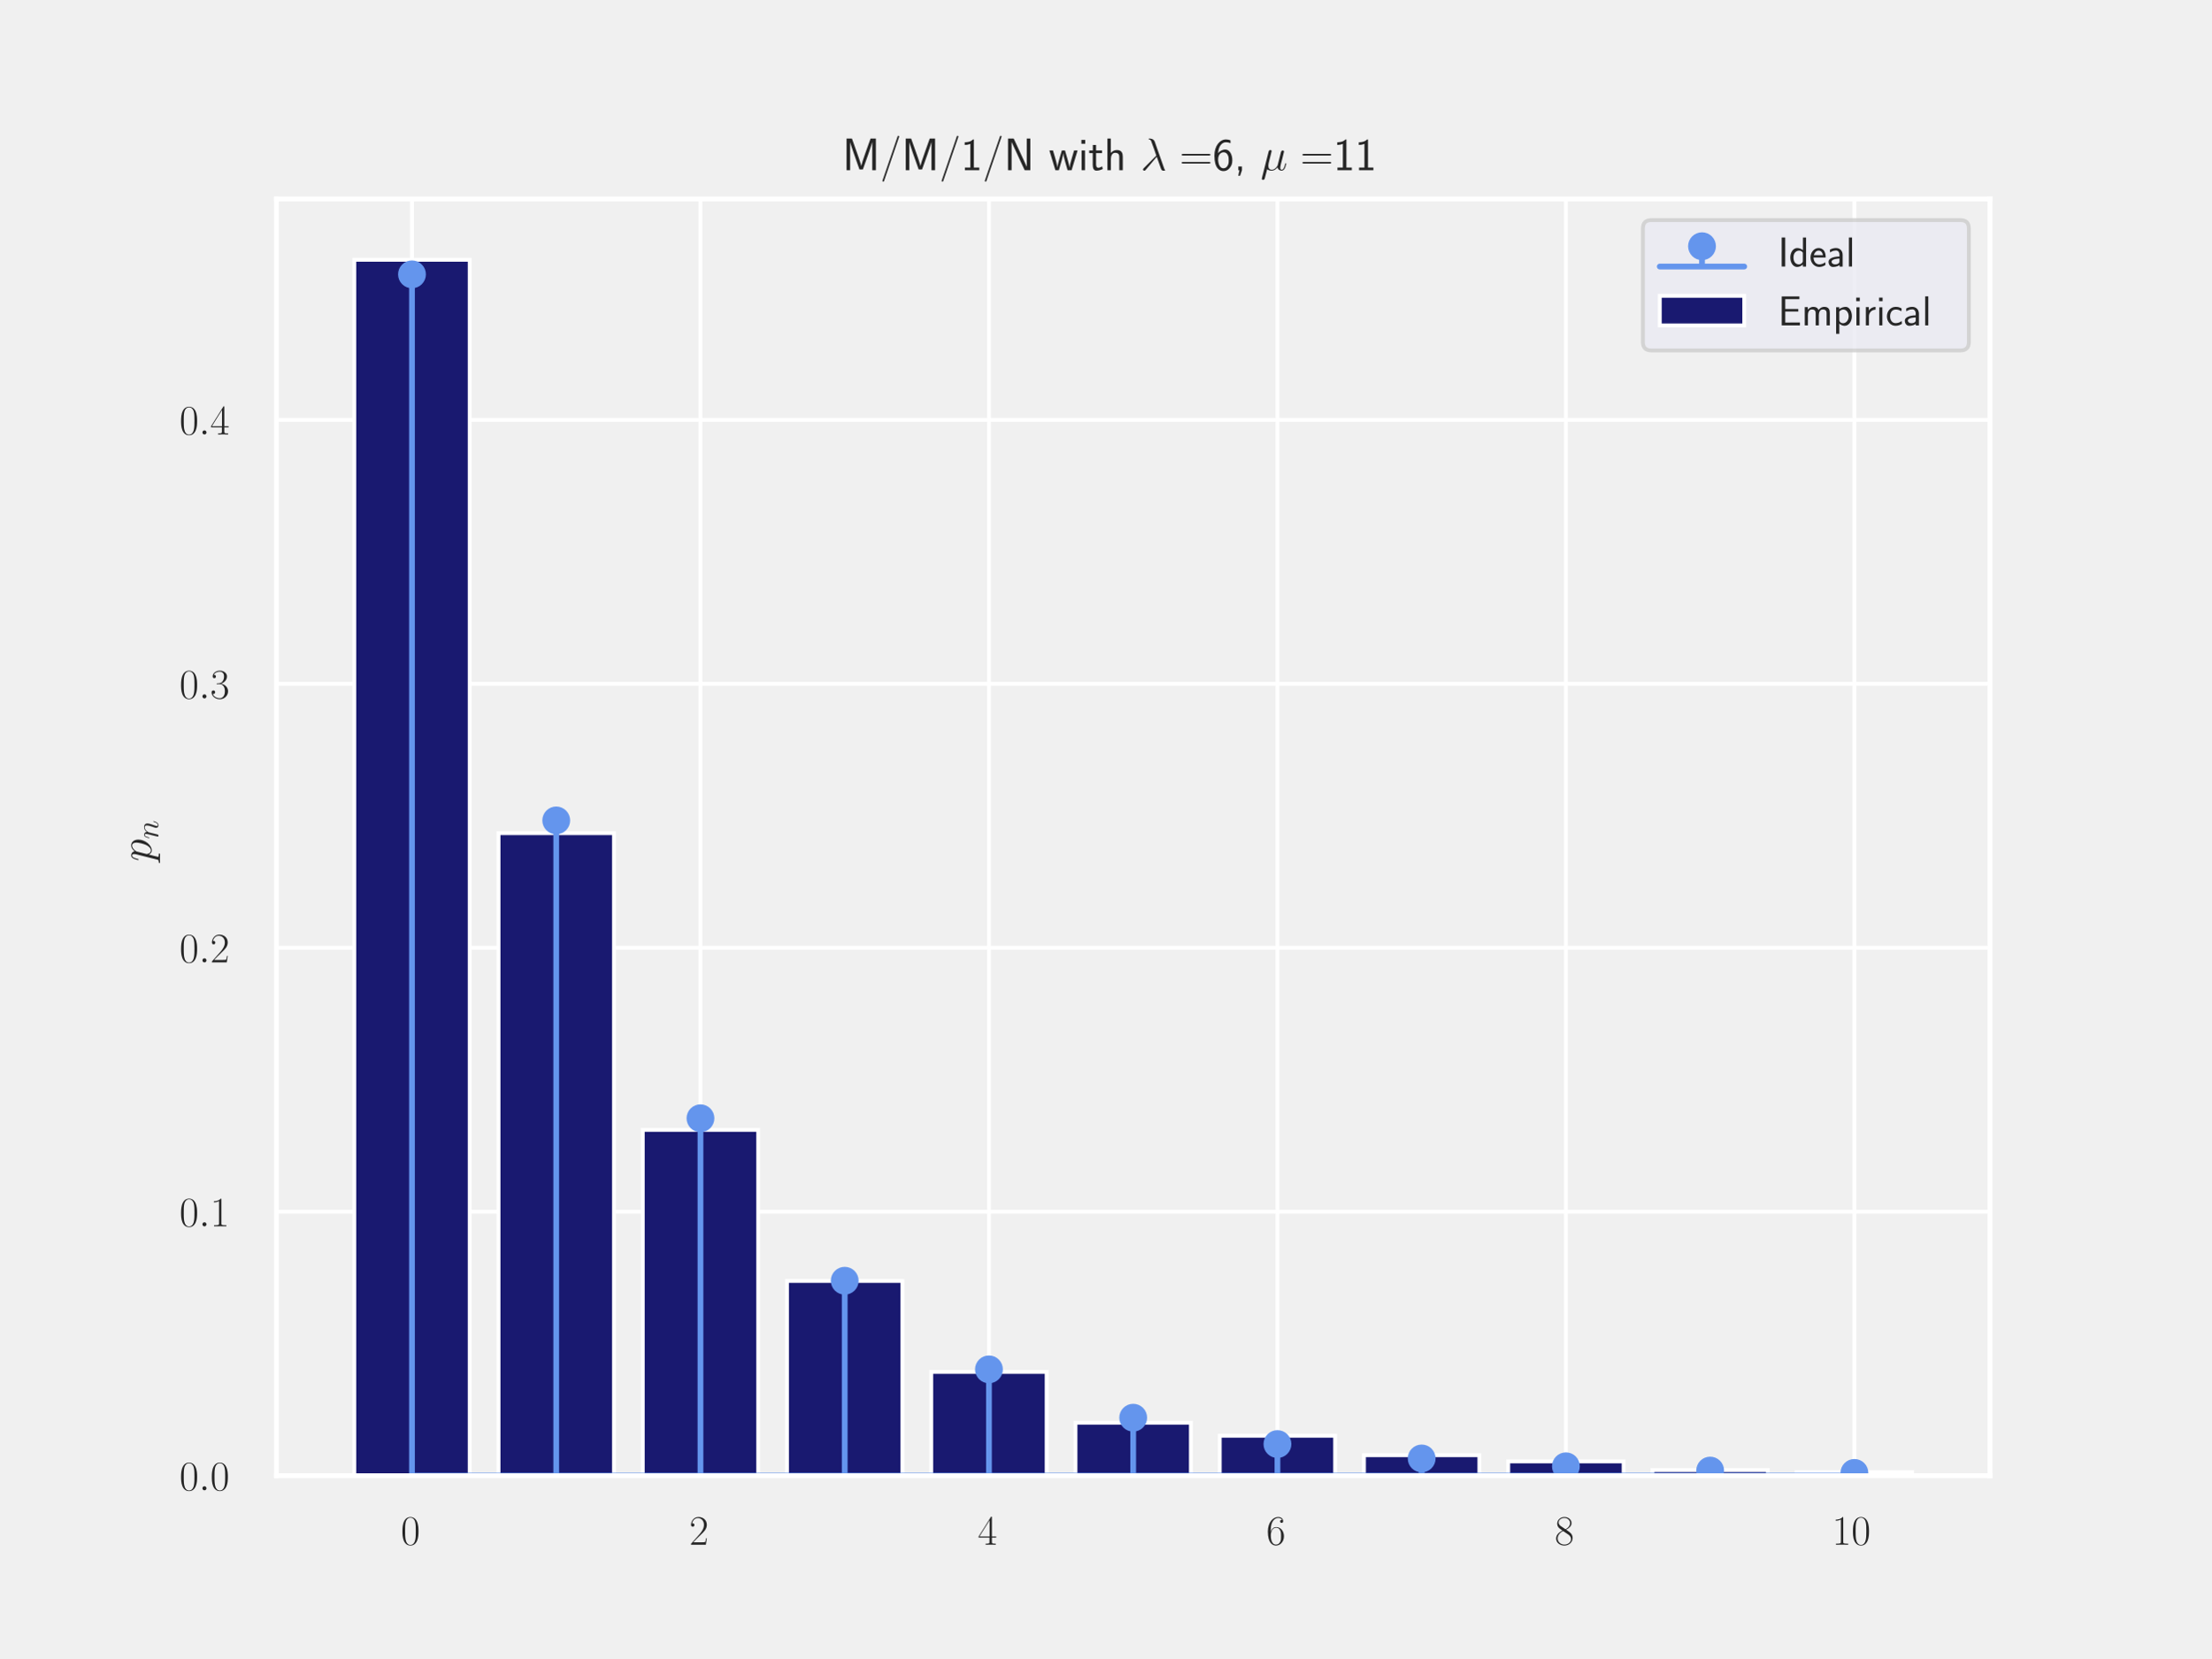
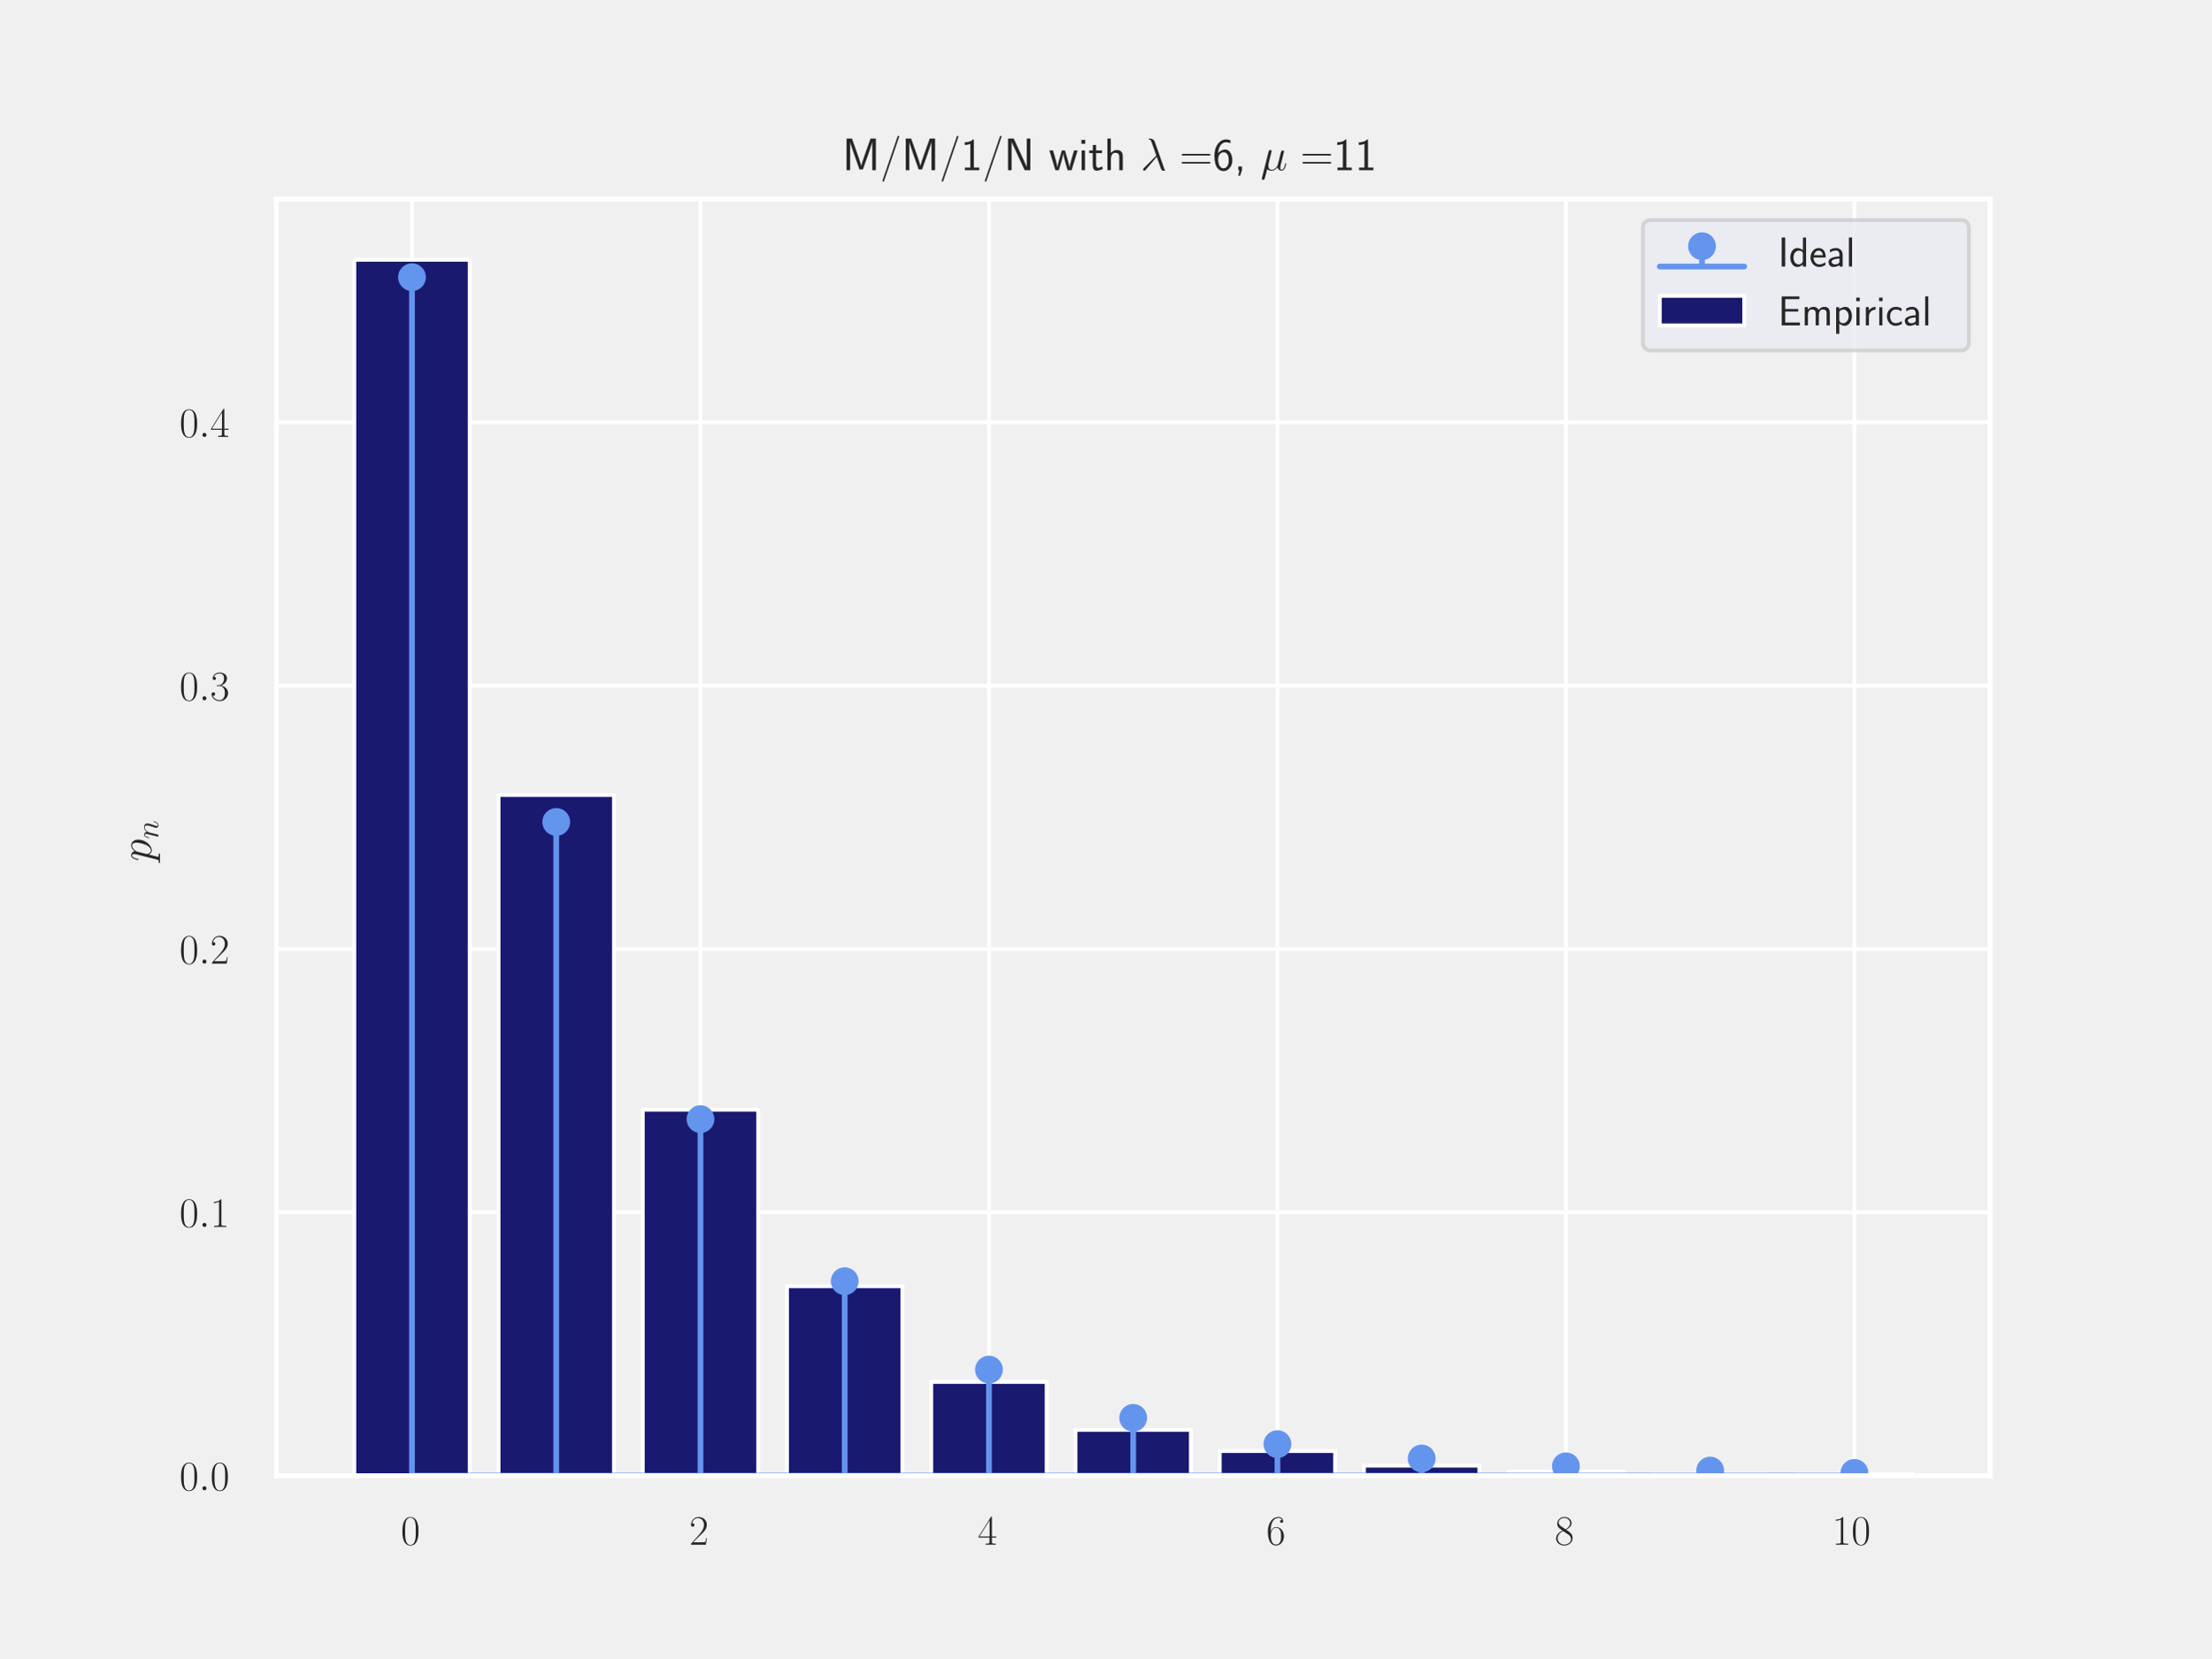
<svg xmlns="http://www.w3.org/2000/svg" xmlns:xlink="http://www.w3.org/1999/xlink" width="460.8pt" height="345.6pt" viewBox="0 0 460.8 345.6" version="1.1">
  <defs>
    <style type="text/css">*{stroke-linejoin: round; stroke-linecap: butt}</style>
  </defs>
  <g id="figure_1">
    <g id="patch_1">
      <path d="M 0 345.6  L 460.8 345.6  L 460.8 0  L 0 0  L 0 345.6  z " style="fill: none" />
    </g>
    <g id="axes_1">
      <g id="patch_2">
        <path d="M 57.6 307.584  L 414.72 307.584  L 414.72 41.472  L 57.6 41.472  L 57.6 307.584  z " style="fill: none" />
      </g>
      <g id="matplotlib.axis_1">
        <g id="xtick_1">
          <g id="line2d_1">
-             <path d="M 85.857 307.584  L 85.857 41.472  " clip-path="url(#p8dc1a38977)" style="fill: none; stroke: #ffffff; stroke-width: 0.8; stroke-linecap: round" />
+             <path d="M 85.857 307.584  L 85.857 41.472  " clip-path="url(#p098f3c1c4a)" style="fill: none; stroke: #ffffff; stroke-width: 0.8; stroke-linecap: round" />
          </g>
          <g id="text_1">
            <g style="fill: #262626" transform="translate(83.52817 321.9723) scale(0.088 -0.088)">
              <defs>
                <path id="CMR17-30" d="M 2688 2038  C 2688 2430 2682 3099 2413 3613  C 2176 4063 1798 4224 1466 4224  C 1158 4224 768 4082 525 3620  C 269 3137 243 2539 243 2038  C 243 1671 250 1112 448 623  C 723 -39 1216 -128 1466 -128  C 1760 -128 2208 -7 2470 604  C 2662 1048 2688 1568 2688 2038  z M 1466 -26  C 1056 -26 813 328 723 816  C 653 1196 653 1749 653 2109  C 653 2604 653 3015 736 3407  C 858 3954 1216 4121 1466 4121  C 1728 4121 2067 3947 2189 3420  C 2272 3054 2278 2623 2278 2109  C 2278 1691 2278 1176 2202 797  C 2067 96 1690 -26 1466 -26  z " transform="scale(0.015625)" />
              </defs>
              <use xlink:href="#CMR17-30" transform="scale(0.996264)" />
            </g>
          </g>
        </g>
        <g id="xtick_2">
          <g id="line2d_2">
-             <path d="M 145.978 307.584  L 145.978 41.472  " clip-path="url(#p8dc1a38977)" style="fill: none; stroke: #ffffff; stroke-width: 0.8; stroke-linecap: round" />
+             <path d="M 145.978 307.584  L 145.978 41.472  " clip-path="url(#p098f3c1c4a)" style="fill: none; stroke: #ffffff; stroke-width: 0.8; stroke-linecap: round" />
          </g>
          <g id="text_2">
            <g style="fill: #262626" transform="translate(143.6494 321.9723) scale(0.088 -0.088)">
              <defs>
                <path id="CMR17-32" d="M 2669 990  L 2554 990  C 2490 537 2438 460 2413 422  C 2381 371 1920 371 1830 371  L 602 371  C 832 620 1280 1073 1824 1596  C 2214 1966 2669 2400 2669 3033  C 2669 3788 2067 4224 1395 4224  C 691 4224 262 3603 262 3027  C 262 2777 448 2745 525 2745  C 589 2745 781 2783 781 3007  C 781 3206 614 3264 525 3264  C 486 3264 448 3257 422 3244  C 544 3788 915 4057 1306 4057  C 1862 4057 2227 3616 2227 3033  C 2227 2477 1901 1998 1536 1583  L 262 147  L 262 0  L 2515 0  L 2669 990  z " transform="scale(0.015625)" />
              </defs>
              <use xlink:href="#CMR17-32" transform="scale(0.996264)" />
            </g>
          </g>
        </g>
        <g id="xtick_3">
          <g id="line2d_3">
-             <path d="M 206.099 307.584  L 206.099 41.472  " clip-path="url(#p8dc1a38977)" style="fill: none; stroke: #ffffff; stroke-width: 0.8; stroke-linecap: round" />
+             <path d="M 206.099 307.584  L 206.099 41.472  " clip-path="url(#p098f3c1c4a)" style="fill: none; stroke: #ffffff; stroke-width: 0.8; stroke-linecap: round" />
          </g>
          <g id="text_3">
            <g style="fill: #262626" transform="translate(203.7706 321.9723) scale(0.088 -0.088)">
              <defs>
                <path id="CMR17-34" d="M 2150 4147  C 2150 4281 2144 4288 2029 4288  L 128 1254  L 128 1088  L 1779 1088  L 1779 460  C 1779 230 1766 166 1318 166  L 1197 166  L 1197 0  C 1402 12 1747 12 1965 12  C 2182 12 2528 12 2733 0  L 2733 166  L 2611 166  C 2163 166 2150 230 2150 460  L 2150 1088  L 2803 1088  L 2803 1254  L 2150 1254  L 2150 4147  z M 1798 3723  L 1798 1254  L 256 1254  L 1798 3723  z " transform="scale(0.015625)" />
              </defs>
              <use xlink:href="#CMR17-34" transform="scale(0.996264)" />
            </g>
          </g>
        </g>
        <g id="xtick_4">
          <g id="line2d_4">
-             <path d="M 266.221 307.584  L 266.221 41.472  " clip-path="url(#p8dc1a38977)" style="fill: none; stroke: #ffffff; stroke-width: 0.8; stroke-linecap: round" />
+             <path d="M 266.221 307.584  L 266.221 41.472  " clip-path="url(#p098f3c1c4a)" style="fill: none; stroke: #ffffff; stroke-width: 0.8; stroke-linecap: round" />
          </g>
          <g id="text_4">
            <g style="fill: #262626" transform="translate(263.8918 321.9723) scale(0.088 -0.088)">
              <defs>
                <path id="CMR17-36" d="M 678 2198  C 678 3712 1395 4076 1811 4076  C 1946 4076 2272 4049 2400 3782  C 2298 3782 2106 3782 2106 3558  C 2106 3385 2246 3328 2336 3328  C 2394 3328 2566 3353 2566 3571  C 2566 3987 2246 4224 1805 4224  C 1043 4224 243 3411 243 2011  C 243 257 966 -128 1478 -128  C 2099 -128 2688 431 2688 1295  C 2688 2101 2170 2688 1517 2688  C 1126 2688 838 2430 678 1979  L 678 2198  z M 1478 25  C 691 25 691 1212 691 1450  C 691 1914 909 2585 1504 2585  C 1613 2585 1926 2585 2138 2140  C 2253 1889 2253 1624 2253 1302  C 2253 954 2253 696 2118 438  C 1978 173 1773 25 1478 25  z " transform="scale(0.015625)" />
              </defs>
              <use xlink:href="#CMR17-36" transform="scale(0.996264)" />
            </g>
          </g>
        </g>
        <g id="xtick_5">
          <g id="line2d_5">
-             <path d="M 326.342 307.584  L 326.342 41.472  " clip-path="url(#p8dc1a38977)" style="fill: none; stroke: #ffffff; stroke-width: 0.8; stroke-linecap: round" />
+             <path d="M 326.342 307.584  L 326.342 41.472  " clip-path="url(#p098f3c1c4a)" style="fill: none; stroke: #ffffff; stroke-width: 0.8; stroke-linecap: round" />
          </g>
          <g id="text_5">
            <g style="fill: #262626" transform="translate(324.013 321.9723) scale(0.088 -0.088)">
              <defs>
                <path id="CMR17-38" d="M 1741 2289  C 2144 2494 2554 2803 2554 3298  C 2554 3884 1990 4224 1472 4224  C 890 4224 378 3800 378 3215  C 378 3054 416 2777 666 2533  C 730 2469 998 2276 1171 2154  C 883 2006 211 1652 211 945  C 211 282 838 -128 1459 -128  C 2144 -128 2720 366 2720 1022  C 2720 1607 2330 1877 2074 2051  L 1741 2289  z M 902 2855  C 851 2887 595 3086 595 3388  C 595 3781 998 4076 1459 4076  C 1965 4076 2336 3716 2336 3298  C 2336 2700 1670 2359 1638 2359  C 1632 2359 1626 2359 1574 2398  L 902 2855  z M 2080 1536  C 2176 1466 2483 1253 2483 861  C 2483 385 2010 25 1472 25  C 890 25 448 443 448 951  C 448 1459 838 1884 1280 2083  L 2080 1536  z " transform="scale(0.015625)" />
              </defs>
              <use xlink:href="#CMR17-38" transform="scale(0.996264)" />
            </g>
          </g>
        </g>
        <g id="xtick_6">
          <g id="line2d_6">
-             <path d="M 386.463 307.584  L 386.463 41.472  " clip-path="url(#p8dc1a38977)" style="fill: none; stroke: #ffffff; stroke-width: 0.8; stroke-linecap: round" />
+             <path d="M 386.463 307.584  L 386.463 41.472  " clip-path="url(#p098f3c1c4a)" style="fill: none; stroke: #ffffff; stroke-width: 0.8; stroke-linecap: round" />
          </g>
          <g id="text_6">
            <g style="fill: #262626" transform="translate(381.8054 321.9723) scale(0.088 -0.088)">
              <defs>
                <path id="CMR17-31" d="M 1702 4083  C 1702 4217 1696 4224 1606 4224  C 1357 3927 979 3833 621 3820  C 602 3820 570 3820 563 3808  C 557 3795 557 3782 557 3648  C 755 3648 1088 3686 1344 3839  L 1344 467  C 1344 243 1331 166 781 166  L 589 166  L 589 0  C 896 6 1216 12 1523 12  C 1830 12 2150 6 2458 0  L 2458 166  L 2266 166  C 1715 166 1702 236 1702 467  L 1702 4083  z " transform="scale(0.015625)" />
              </defs>
              <use xlink:href="#CMR17-31" transform="scale(0.996264)" />
              <use xlink:href="#CMR17-30" transform="translate(45.69048 0) scale(0.996264)" />
            </g>
          </g>
        </g>
      </g>
      <g id="matplotlib.axis_2">
        <g id="ytick_1">
          <g id="line2d_7">
-             <path d="M 57.6 307.584  L 414.72 307.584  " clip-path="url(#p8dc1a38977)" style="fill: none; stroke: #ffffff; stroke-width: 0.8; stroke-linecap: round" />
+             <path d="M 57.6 307.584  L 414.72 307.584  " clip-path="url(#p098f3c1c4a)" style="fill: none; stroke: #ffffff; stroke-width: 0.8; stroke-linecap: round" />
          </g>
          <g id="text_7">
            <g style="fill: #262626" transform="translate(37.39725 310.6281) scale(0.088 -0.088)">
              <defs>
                <path id="CMMI12-3a" d="M 1178 307  C 1178 492 1024 620 870 620  C 685 620 557 467 557 313  C 557 128 710 0 864 0  C 1050 0 1178 153 1178 307  z " transform="scale(0.015625)" />
              </defs>
              <use xlink:href="#CMR17-30" transform="scale(0.996264)" />
              <use xlink:href="#CMMI12-3a" transform="translate(45.69048 0) scale(0.996264)" />
              <use xlink:href="#CMR17-30" transform="translate(72.78765 0) scale(0.996264)" />
            </g>
          </g>
        </g>
        <g id="ytick_2">
          <g id="line2d_8">
-             <path d="M 57.6 252.565  L 414.72 252.565  " clip-path="url(#p8dc1a38977)" style="fill: none; stroke: #ffffff; stroke-width: 0.8; stroke-linecap: round" />
+             <path d="M 57.6 252.695  L 414.72 252.695  " clip-path="url(#p098f3c1c4a)" style="fill: none; stroke: #ffffff; stroke-width: 0.8; stroke-linecap: round" />
          </g>
          <g id="text_8">
-             <g style="fill: #262626" transform="translate(37.39725 255.6093) scale(0.088 -0.088)">
+             <g style="fill: #262626" transform="translate(37.39725 255.7389) scale(0.088 -0.088)">
              <use xlink:href="#CMR17-30" transform="scale(0.996264)" />
              <use xlink:href="#CMMI12-3a" transform="translate(45.69048 0) scale(0.996264)" />
              <use xlink:href="#CMR17-31" transform="translate(72.78765 0) scale(0.996264)" />
            </g>
          </g>
        </g>
        <g id="ytick_3">
          <g id="line2d_9">
-             <path d="M 57.6 197.546  L 414.72 197.546  " clip-path="url(#p8dc1a38977)" style="fill: none; stroke: #ffffff; stroke-width: 0.8; stroke-linecap: round" />
+             <path d="M 57.6 197.806  L 414.72 197.806  " clip-path="url(#p098f3c1c4a)" style="fill: none; stroke: #ffffff; stroke-width: 0.8; stroke-linecap: round" />
          </g>
          <g id="text_9">
-             <g style="fill: #262626" transform="translate(37.39725 200.5904) scale(0.088 -0.088)">
+             <g style="fill: #262626" transform="translate(37.39725 200.8497) scale(0.088 -0.088)">
              <use xlink:href="#CMR17-30" transform="scale(0.996264)" />
              <use xlink:href="#CMMI12-3a" transform="translate(45.69048 0) scale(0.996264)" />
              <use xlink:href="#CMR17-32" transform="translate(72.78765 0) scale(0.996264)" />
            </g>
          </g>
        </g>
        <g id="ytick_4">
          <g id="line2d_10">
-             <path d="M 57.6 142.527  L 414.72 142.527  " clip-path="url(#p8dc1a38977)" style="fill: none; stroke: #ffffff; stroke-width: 0.8; stroke-linecap: round" />
+             <path d="M 57.6 142.916  L 414.72 142.916  " clip-path="url(#p098f3c1c4a)" style="fill: none; stroke: #ffffff; stroke-width: 0.8; stroke-linecap: round" />
          </g>
          <g id="text_10">
-             <g style="fill: #262626" transform="translate(37.39725 145.5715) scale(0.088 -0.088)">
+             <g style="fill: #262626" transform="translate(37.39725 145.9605) scale(0.088 -0.088)">
              <defs>
                <path id="CMR17-33" d="M 1414 2176  C 1984 2176 2234 1673 2234 1094  C 2234 322 1824 25 1453 25  C 1114 25 563 193 390 691  C 422 678 454 678 486 678  C 640 678 755 780 755 947  C 755 1132 614 1216 486 1216  C 378 1216 211 1164 211 927  C 211 335 787 -128 1466 -128  C 2176 -128 2720 432 2720 1087  C 2720 1718 2208 2176 1600 2246  C 2086 2347 2554 2776 2554 3353  C 2554 3856 2048 4224 1472 4224  C 890 4224 378 3862 378 3347  C 378 3123 544 3084 627 3084  C 762 3084 877 3167 877 3334  C 877 3500 762 3584 627 3584  C 602 3584 570 3584 544 3571  C 730 3999 1235 4076 1459 4076  C 1683 4076 2106 3966 2106 3347  C 2106 3167 2080 2851 1862 2574  C 1670 2329 1453 2316 1242 2297  C 1210 2297 1062 2284 1037 2284  C 992 2278 966 2272 966 2227  C 966 2182 973 2176 1101 2176  L 1414 2176  z " transform="scale(0.015625)" />
              </defs>
              <use xlink:href="#CMR17-30" transform="scale(0.996264)" />
              <use xlink:href="#CMMI12-3a" transform="translate(45.69048 0) scale(0.996264)" />
              <use xlink:href="#CMR17-33" transform="translate(72.78765 0) scale(0.996264)" />
            </g>
          </g>
        </g>
        <g id="ytick_5">
          <g id="line2d_11">
-             <path d="M 57.6 87.509  L 414.72 87.509  " clip-path="url(#p8dc1a38977)" style="fill: none; stroke: #ffffff; stroke-width: 0.8; stroke-linecap: round" />
+             <path d="M 57.6 88.027  L 414.72 88.027  " clip-path="url(#p098f3c1c4a)" style="fill: none; stroke: #ffffff; stroke-width: 0.8; stroke-linecap: round" />
          </g>
          <g id="text_11">
-             <g style="fill: #262626" transform="translate(37.39725 90.55268) scale(0.088 -0.088)">
+             <g style="fill: #262626" transform="translate(37.39725 91.07126) scale(0.088 -0.088)">
              <use xlink:href="#CMR17-30" transform="scale(0.996264)" />
              <use xlink:href="#CMMI12-3a" transform="translate(45.69048 0) scale(0.996264)" />
              <use xlink:href="#CMR17-34" transform="translate(72.78765 0) scale(0.996264)" />
            </g>
          </g>
        </g>
        <g id="text_12">
          <g style="fill: #262626" transform="translate(31.53755 179.5716) rotate(-90) scale(0.096 -0.096)">
            <defs>
              <path id="CMMI12-70" d="M 275 -794  C 230 -981 205 -1031 -58 -1031  C -135 -1031 -199 -1031 -199 -1152  C -199 -1165 -192 -1216 -122 -1216  C -39 -1216 51 -1204 134 -1204  L 410 -1204  C 544 -1204 870 -1216 1005 -1216  C 1043 -1216 1120 -1216 1120 -1101  C 1120 -1031 1075 -1031 966 -1031  C 672 -1031 653 -987 653 -937  C 653 -863 941 217 979 364  C 1050 185 1222 -64 1555 -64  C 2278 -64 3059 874 3059 1813  C 3059 2400 2726 2816 2246 2816  C 1837 2816 1491 2419 1421 2330  C 1370 2649 1120 2816 864 2816  C 678 2816 531 2726 410 2483  C 294 2253 205 1864 205 1838  C 205 1813 230 1781 275 1781  C 326 1781 333 1787 371 1934  C 467 2311 589 2687 845 2687  C 992 2687 1043 2585 1043 2394  C 1043 2241 1024 2177 998 2062  L 275 -794  z M 1382 1992  C 1427 2170 1606 2356 1709 2445  C 1779 2509 1990 2687 2234 2687  C 2515 2687 2643 2407 2643 2075  C 2643 1768 2464 1047 2304 715  C 2144 370 1850 64 1555 64  C 1120 64 1050 613 1050 638  C 1050 657 1062 708 1069 740  L 1382 1992  z " transform="scale(0.015625)" />
              <path id="CMMI12-6e" d="M 1318 1870  C 1331 1909 1491 2228 1728 2432  C 1894 2585 2112 2687 2362 2687  C 2618 2687 2707 2496 2707 2241  C 2707 1877 2445 1149 2317 804  C 2259 651 2227 568 2227 453  C 2227 166 2426 -64 2733 -64  C 3328 -64 3552 874 3552 913  C 3552 945 3526 970 3488 970  C 3430 970 3424 951 3392 842  C 3245 319 3002 64 2752 64  C 2688 64 2586 70 2586 274  C 2586 434 2656 625 2694 715  C 2822 1066 3091 1781 3091 2145  C 3091 2528 2867 2816 2381 2816  C 1811 2816 1510 2413 1395 2253  C 1376 2617 1114 2816 832 2816  C 627 2816 486 2694 378 2477  C 262 2247 173 1864 173 1838  C 173 1813 198 1781 243 1781  C 294 1781 301 1787 339 1934  C 442 2324 557 2687 813 2687  C 960 2687 1011 2585 1011 2394  C 1011 2253 947 2004 902 1807  L 723 1117  C 698 996 627 708 595 593  C 550 427 480 127 480 95  C 480 6 550 -64 646 -64  C 723 -64 813 -26 864 70  C 877 102 934 325 966 453  L 1107 1028  L 1318 1870  z " transform="scale(0.015625)" />
            </defs>
            <use xlink:href="#CMMI12-70" transform="scale(0.996264)" />
            <use xlink:href="#CMMI12-6e" transform="translate(48.95951 -14.94392) scale(0.697382)" />
          </g>
        </g>
      </g>
      <g id="patch_3">
-         <path d="M 73.833 307.584  L 97.881 307.584  L 97.881 54.144  L 73.833 54.144  z " clip-path="url(#p8dc1a38977)" style="fill: #191970; stroke: #ffffff; stroke-width: 0.8; stroke-linejoin: miter" />
+         <path d="M 73.833 307.584  L 97.881 307.584  L 97.881 54.144  L 73.833 54.144  z " clip-path="url(#p098f3c1c4a)" style="fill: #191970; stroke: #ffffff; stroke-width: 0.8; stroke-linejoin: miter" />
      </g>
      <g id="patch_4">
-         <path d="M 103.893 307.584  L 127.942 307.584  L 127.942 173.657  L 103.893 173.657  z " clip-path="url(#p8dc1a38977)" style="fill: #191970; stroke: #ffffff; stroke-width: 0.8; stroke-linejoin: miter" />
+         <path d="M 103.893 307.584  L 127.942 307.584  L 127.942 165.71  L 103.893 165.71  z " clip-path="url(#p098f3c1c4a)" style="fill: #191970; stroke: #ffffff; stroke-width: 0.8; stroke-linejoin: miter" />
      </g>
      <g id="patch_5">
-         <path d="M 133.954 307.584  L 158.002 307.584  L 158.002 235.51  L 133.954 235.51  z " clip-path="url(#p8dc1a38977)" style="fill: #191970; stroke: #ffffff; stroke-width: 0.8; stroke-linejoin: miter" />
+         <path d="M 133.954 307.584  L 158.002 307.584  L 158.002 231.32  L 133.954 231.32  z " clip-path="url(#p098f3c1c4a)" style="fill: #191970; stroke: #ffffff; stroke-width: 0.8; stroke-linejoin: miter" />
      </g>
      <g id="patch_6">
-         <path d="M 164.015 307.584  L 188.063 307.584  L 188.063 266.985  L 164.015 266.985  z " clip-path="url(#p8dc1a38977)" style="fill: #191970; stroke: #ffffff; stroke-width: 0.8; stroke-linejoin: miter" />
+         <path d="M 164.015 307.584  L 188.063 307.584  L 188.063 268.093  L 164.015 268.093  z " clip-path="url(#p098f3c1c4a)" style="fill: #191970; stroke: #ffffff; stroke-width: 0.8; stroke-linejoin: miter" />
      </g>
      <g id="patch_7">
-         <path d="M 194.075 307.584  L 218.124 307.584  L 218.124 285.952  L 194.075 285.952  z " clip-path="url(#p8dc1a38977)" style="fill: #191970; stroke: #ffffff; stroke-width: 0.8; stroke-linejoin: miter" />
+         <path d="M 194.075 307.584  L 218.124 307.584  L 218.124 288.031  L 194.075 288.031  z " clip-path="url(#p098f3c1c4a)" style="fill: #191970; stroke: #ffffff; stroke-width: 0.8; stroke-linejoin: miter" />
      </g>
      <g id="patch_8">
-         <path d="M 224.136 307.584  L 248.184 307.584  L 248.184 296.554  L 224.136 296.554  z " clip-path="url(#p8dc1a38977)" style="fill: #191970; stroke: #ffffff; stroke-width: 0.8; stroke-linejoin: miter" />
+         <path d="M 224.136 307.584  L 248.184 307.584  L 248.184 298.033  L 224.136 298.033  z " clip-path="url(#p098f3c1c4a)" style="fill: #191970; stroke: #ffffff; stroke-width: 0.8; stroke-linejoin: miter" />
      </g>
      <g id="patch_9">
-         <path d="M 254.196 307.584  L 278.245 307.584  L 278.245 299.26  L 254.196 299.26  z " clip-path="url(#p8dc1a38977)" style="fill: #191970; stroke: #ffffff; stroke-width: 0.8; stroke-linejoin: miter" />
+         <path d="M 254.196 307.584  L 278.245 307.584  L 278.245 302.454  L 254.196 302.454  z " clip-path="url(#p098f3c1c4a)" style="fill: #191970; stroke: #ffffff; stroke-width: 0.8; stroke-linejoin: miter" />
      </g>
      <g id="patch_10">
-         <path d="M 284.257 307.584  L 308.305 307.584  L 308.305 303.313  L 284.257 303.313  z " clip-path="url(#p8dc1a38977)" style="fill: #191970; stroke: #ffffff; stroke-width: 0.8; stroke-linejoin: miter" />
+         <path d="M 284.257 307.584  L 308.305 307.584  L 308.305 305.489  L 284.257 305.489  z " clip-path="url(#p098f3c1c4a)" style="fill: #191970; stroke: #ffffff; stroke-width: 0.8; stroke-linejoin: miter" />
      </g>
      <g id="patch_11">
-         <path d="M 314.318 307.584  L 338.366 307.584  L 338.366 304.601  L 314.318 304.601  z " clip-path="url(#p8dc1a38977)" style="fill: #191970; stroke: #ffffff; stroke-width: 0.8; stroke-linejoin: miter" />
+         <path d="M 314.318 307.584  L 338.366 307.584  L 338.366 306.74  L 314.318 306.74  z " clip-path="url(#p098f3c1c4a)" style="fill: #191970; stroke: #ffffff; stroke-width: 0.8; stroke-linejoin: miter" />
      </g>
      <g id="patch_12">
-         <path d="M 344.378 307.584  L 368.427 307.584  L 368.427 306.424  L 344.378 306.424  z " clip-path="url(#p8dc1a38977)" style="fill: #191970; stroke: #ffffff; stroke-width: 0.8; stroke-linejoin: miter" />
+         <path d="M 344.378 307.584  L 368.427 307.584  L 368.427 307.262  L 344.378 307.262  z " clip-path="url(#p098f3c1c4a)" style="fill: #191970; stroke: #ffffff; stroke-width: 0.8; stroke-linejoin: miter" />
      </g>
      <g id="patch_13">
-         <path d="M 374.439 307.584  L 398.487 307.584  L 398.487 306.835  L 374.439 306.835  z " clip-path="url(#p8dc1a38977)" style="fill: #191970; stroke: #ffffff; stroke-width: 0.8; stroke-linejoin: miter" />
+         <path d="M 374.439 307.584  L 398.487 307.584  L 398.487 307.255  L 374.439 307.255  z " clip-path="url(#p098f3c1c4a)" style="fill: #191970; stroke: #ffffff; stroke-width: 0.8; stroke-linejoin: miter" />
      </g>
      <g id="LineCollection_1">
-         <path d="M 85.857 307.584  L 85.857 57.18  " clip-path="url(#p8dc1a38977)" style="fill: none; stroke: #6495ed; stroke-width: 1.2" />
-         <path d="M 115.918 307.584  L 115.918 171  " clip-path="url(#p8dc1a38977)" style="fill: none; stroke: #6495ed; stroke-width: 1.2" />
-         <path d="M 145.978 307.584  L 145.978 233.084  " clip-path="url(#p8dc1a38977)" style="fill: none; stroke: #6495ed; stroke-width: 1.2" />
-         <path d="M 176.039 307.584  L 176.039 266.947  " clip-path="url(#p8dc1a38977)" style="fill: none; stroke: #6495ed; stroke-width: 1.2" />
-         <path d="M 206.099 307.584  L 206.099 285.419  " clip-path="url(#p8dc1a38977)" style="fill: none; stroke: #6495ed; stroke-width: 1.2" />
-         <path d="M 236.16 307.584  L 236.16 295.494  " clip-path="url(#p8dc1a38977)" style="fill: none; stroke: #6495ed; stroke-width: 1.2" />
-         <path d="M 266.221 307.584  L 266.221 300.989  " clip-path="url(#p8dc1a38977)" style="fill: none; stroke: #6495ed; stroke-width: 1.2" />
-         <path d="M 296.281 307.584  L 296.281 303.987  " clip-path="url(#p8dc1a38977)" style="fill: none; stroke: #6495ed; stroke-width: 1.2" />
-         <path d="M 326.342 307.584  L 326.342 305.622  " clip-path="url(#p8dc1a38977)" style="fill: none; stroke: #6495ed; stroke-width: 1.2" />
-         <path d="M 356.402 307.584  L 356.402 306.514  " clip-path="url(#p8dc1a38977)" style="fill: none; stroke: #6495ed; stroke-width: 1.2" />
-         <path d="M 386.463 307.584  L 386.463 307  " clip-path="url(#p8dc1a38977)" style="fill: none; stroke: #6495ed; stroke-width: 1.2" />
+         <path d="M 85.857 307.584  L 85.857 57.77  " clip-path="url(#p098f3c1c4a)" style="fill: none; stroke: #6495ed; stroke-width: 1.2" />
+         <path d="M 115.918 307.584  L 115.918 171.322  " clip-path="url(#p098f3c1c4a)" style="fill: none; stroke: #6495ed; stroke-width: 1.2" />
+         <path d="M 145.978 307.584  L 145.978 233.259  " clip-path="url(#p098f3c1c4a)" style="fill: none; stroke: #6495ed; stroke-width: 1.2" />
+         <path d="M 176.039 307.584  L 176.039 267.043  " clip-path="url(#p098f3c1c4a)" style="fill: none; stroke: #6495ed; stroke-width: 1.2" />
+         <path d="M 206.099 307.584  L 206.099 285.471  " clip-path="url(#p098f3c1c4a)" style="fill: none; stroke: #6495ed; stroke-width: 1.2" />
+         <path d="M 236.16 307.584  L 236.16 295.522  " clip-path="url(#p098f3c1c4a)" style="fill: none; stroke: #6495ed; stroke-width: 1.2" />
+         <path d="M 266.221 307.584  L 266.221 301.005  " clip-path="url(#p098f3c1c4a)" style="fill: none; stroke: #6495ed; stroke-width: 1.2" />
+         <path d="M 296.281 307.584  L 296.281 303.995  " clip-path="url(#p098f3c1c4a)" style="fill: none; stroke: #6495ed; stroke-width: 1.2" />
+         <path d="M 326.342 307.584  L 326.342 305.627  " clip-path="url(#p098f3c1c4a)" style="fill: none; stroke: #6495ed; stroke-width: 1.2" />
+         <path d="M 356.402 307.584  L 356.402 306.516  " clip-path="url(#p098f3c1c4a)" style="fill: none; stroke: #6495ed; stroke-width: 1.2" />
+         <path d="M 386.463 307.584  L 386.463 307.002  " clip-path="url(#p098f3c1c4a)" style="fill: none; stroke: #6495ed; stroke-width: 1.2" />
      </g>
      <g id="line2d_12">
        <defs>
-           <path id="m2372fa82b0" d="M 0 2.4  C 0.636 2.4 1.247 2.147 1.697 1.697  C 2.147 1.247 2.4 0.636 2.4 0  C 2.4 -0.636 2.147 -1.247 1.697 -1.697  C 1.247 -2.147 0.636 -2.4 0 -2.4  C -0.636 -2.4 -1.247 -2.147 -1.697 -1.697  C -2.147 -1.247 -2.4 -0.636 -2.4 0  C -2.4 0.636 -2.147 1.247 -1.697 1.697  C -1.247 2.147 -0.636 2.4 0 2.4  z " style="stroke: #6495ed" />
+           <path id="mbdf267fb66" d="M 0 2.4  C 0.636 2.4 1.247 2.147 1.697 1.697  C 2.147 1.247 2.4 0.636 2.4 0  C 2.4 -0.636 2.147 -1.247 1.697 -1.697  C 1.247 -2.147 0.636 -2.4 0 -2.4  C -0.636 -2.4 -1.247 -2.147 -1.697 -1.697  C -2.147 -1.247 -2.4 -0.636 -2.4 0  C -2.4 0.636 -2.147 1.247 -1.697 1.697  C -1.247 2.147 -0.636 2.4 0 2.4  z " style="stroke: #6495ed" />
        </defs>
-         <g clip-path="url(#p8dc1a38977)">
-           <use xlink:href="#m2372fa82b0" x="85.857" y="57.18" style="fill: #6495ed; stroke: #6495ed" />
-           <use xlink:href="#m2372fa82b0" x="115.918" y="171" style="fill: #6495ed; stroke: #6495ed" />
-           <use xlink:href="#m2372fa82b0" x="145.978" y="233.084" style="fill: #6495ed; stroke: #6495ed" />
-           <use xlink:href="#m2372fa82b0" x="176.039" y="266.947" style="fill: #6495ed; stroke: #6495ed" />
-           <use xlink:href="#m2372fa82b0" x="206.099" y="285.419" style="fill: #6495ed; stroke: #6495ed" />
-           <use xlink:href="#m2372fa82b0" x="236.16" y="295.494" style="fill: #6495ed; stroke: #6495ed" />
-           <use xlink:href="#m2372fa82b0" x="266.221" y="300.989" style="fill: #6495ed; stroke: #6495ed" />
-           <use xlink:href="#m2372fa82b0" x="296.281" y="303.987" style="fill: #6495ed; stroke: #6495ed" />
-           <use xlink:href="#m2372fa82b0" x="326.342" y="305.622" style="fill: #6495ed; stroke: #6495ed" />
-           <use xlink:href="#m2372fa82b0" x="356.402" y="306.514" style="fill: #6495ed; stroke: #6495ed" />
-           <use xlink:href="#m2372fa82b0" x="386.463" y="307" style="fill: #6495ed; stroke: #6495ed" />
+         <g clip-path="url(#p098f3c1c4a)">
+           <use xlink:href="#mbdf267fb66" x="85.857" y="57.77" style="fill: #6495ed; stroke: #6495ed" />
+           <use xlink:href="#mbdf267fb66" x="115.918" y="171.322" style="fill: #6495ed; stroke: #6495ed" />
+           <use xlink:href="#mbdf267fb66" x="145.978" y="233.259" style="fill: #6495ed; stroke: #6495ed" />
+           <use xlink:href="#mbdf267fb66" x="176.039" y="267.043" style="fill: #6495ed; stroke: #6495ed" />
+           <use xlink:href="#mbdf267fb66" x="206.099" y="285.471" style="fill: #6495ed; stroke: #6495ed" />
+           <use xlink:href="#mbdf267fb66" x="236.16" y="295.522" style="fill: #6495ed; stroke: #6495ed" />
+           <use xlink:href="#mbdf267fb66" x="266.221" y="301.005" style="fill: #6495ed; stroke: #6495ed" />
+           <use xlink:href="#mbdf267fb66" x="296.281" y="303.995" style="fill: #6495ed; stroke: #6495ed" />
+           <use xlink:href="#mbdf267fb66" x="326.342" y="305.627" style="fill: #6495ed; stroke: #6495ed" />
+           <use xlink:href="#mbdf267fb66" x="356.402" y="306.516" style="fill: #6495ed; stroke: #6495ed" />
+           <use xlink:href="#mbdf267fb66" x="386.463" y="307.002" style="fill: #6495ed; stroke: #6495ed" />
        </g>
      </g>
      <g id="line2d_13">
-         <path d="M 85.857 307.584  L 386.463 307.584  " clip-path="url(#p8dc1a38977)" style="fill: none; stroke: #6495ed; stroke-width: 1.2; stroke-linecap: round" />
+         <path d="M 85.857 307.584  L 386.463 307.584  " clip-path="url(#p098f3c1c4a)" style="fill: none; stroke: #6495ed; stroke-width: 1.2; stroke-linecap: round" />
      </g>
      <g id="patch_14">
        <path d="M 57.6 307.584  L 57.6 41.472  " style="fill: none; stroke: #ffffff; stroke-linejoin: miter; stroke-linecap: square" />
      </g>
      <g id="patch_15">
        <path d="M 414.72 307.584  L 414.72 41.472  " style="fill: none; stroke: #ffffff; stroke-linejoin: miter; stroke-linecap: square" />
      </g>
      <g id="patch_16">
        <path d="M 57.6 307.584  L 414.72 307.584  " style="fill: none; stroke: #ffffff; stroke-linejoin: miter; stroke-linecap: square" />
      </g>
      <g id="patch_17">
        <path d="M 57.6 41.472  L 414.72 41.472  " style="fill: none; stroke: #ffffff; stroke-linejoin: miter; stroke-linecap: square" />
      </g>
      <g id="text_13">
        <g style="fill: #262626" transform="translate(175.5636 35.472) scale(0.096 -0.096)">
          <defs>
            <path id="CMSS17-4d" d="M 3194 2373  L 2886 1476  C 2835 1311 2662 795 2624 592  L 2618 592  C 2598 719 2560 853 2458 1177  C 2400 1368 2336 1565 2272 1743  L 1325 4416  L 576 4416  L 576 0  L 1075 0  L 1075 3899  L 1082 3899  C 1082 3893 1139 3613 1530 2500  L 2374 102  L 2848 102  L 3610 2233  C 3661 2379 3821 2843 3891 3066  C 3955 3257 4115 3728 4154 3912  L 4160 3912  L 4160 0  L 4666 0  L 4666 4416  L 3923 4416  L 3194 2373  z " transform="scale(0.015625)" />
            <path id="CMSS17-2f" d="M 2637 4575  C 2669 4658 2669 4671 2669 4684  C 2669 4761 2611 4800 2560 4800  C 2483 4800 2458 4748 2432 4671  L 365 -1376  C 333 -1460 333 -1472 333 -1485  C 333 -1562 390 -1600 442 -1600  C 518 -1600 544 -1549 570 -1472  L 2637 4575  z " transform="scale(0.015625)" />
            <path id="CMSS17-31" d="M 1818 4288  L 1696 4288  C 1350 3949 947 3902 538 3891  L 538 3520  C 723 3526 1024 3539 1325 3673  L 1325 371  L 570 371  L 570 0  L 2573 0  L 2573 371  L 1818 371  L 1818 4288  z " transform="scale(0.015625)" />
            <path id="CMSS17-4e" d="M 1466 4179  L 1350 4416  L 563 4416  L 563 0  L 1062 0  L 1062 3925  L 1069 3931  C 1114 3817 1139 3759 1402 3193  L 2771 236  L 2886 0  L 3674 0  L 3674 4416  L 3174 4416  L 3174 490  L 3168 484  C 3123 598 3098 655 2835 1222  L 1466 4179  z " transform="scale(0.015625)" />
            <path id="CMSS17-77" d="M 4013 2752  L 3526 2752  L 3187 1600  C 3117 1356 2918 684 2893 371  L 2886 371  C 2874 563 2765 1024 2586 1632  L 2259 2752  L 1818 2752  L 1498 1657  C 1338 1100 1216 627 1203 371  L 1197 371  C 1171 748 909 1632 870 1772  L 582 2752  L 83 2752  L 915 0  L 1402 0  C 1734 1100 1990 1952 2010 2380  C 2022 2169 2131 1715 2195 1491  L 2618 0  L 3181 0  L 4013 2752  z " transform="scale(0.015625)" />
            <path id="CMSS17-69" d="M 979 4224  L 442 4224  L 442 3686  L 979 3686  L 979 4224  z M 947 2752  L 474 2752  L 474 0  L 947 0  L 947 2752  z " transform="scale(0.015625)" />
            <path id="CMSS17-74" d="M 1069 2380  L 1901 2380  L 1901 2752  L 1069 2752  L 1069 3520  L 614 3520  L 614 2752  L 109 2752  L 109 2380  L 602 2380  L 602 751  C 602 384 685 -64 1107 -64  C 1427 -64 1722 25 2003 172  L 1901 551  C 1747 416 1562 339 1363 339  C 1082 339 1069 699 1069 860  L 1069 2380  z " transform="scale(0.015625)" />
            <path id="CMSS17-68" d="M 2618 1878  C 2618 2283 2522 2816 1798 2816  C 1395 2816 1133 2617 947 2399  L 947 4416  L 474 4416  L 474 0  L 960 0  L 960 1556  C 960 1962 1114 2425 1549 2425  C 2112 2425 2131 2045 2131 1826  L 2131 0  L 2618 0  L 2618 1878  z " transform="scale(0.015625)" />
            <path id="CMMI12-15" d="M 1978 3963  C 1818 4416 1312 4416 1229 4416  C 1190 4416 1120 4416 1120 4351  C 1120 4300 1158 4294 1190 4287  C 1286 4275 1363 4262 1466 4078  C 1530 3957 2189 2055 2189 2042  C 2189 2036 2182 2029 2131 1978  L 467 305  C 390 229 339 178 339 95  C 339 6 416 -71 518 -71  C 544 -71 614 -58 653 -20  C 755 76 1670 1190 2253 1877  C 2419 1380 2624 795 2822 261  C 2854 165 2886 76 2976 -7  C 3040 -64 3053 -64 3232 -64  L 3354 -64  C 3379 -64 3424 -64 3424 -13  C 3424 12 3418 19 3392 44  C 3334 114 3290 229 3264 305  L 1978 3963  z " transform="scale(0.015625)" />
            <path id="CMR17-3d" d="M 4115 2048  C 4211 2048 4307 2048 4307 2156  C 4307 2272 4198 2272 4090 2272  L 512 2272  C 403 2272 294 2272 294 2156  C 294 2048 390 2048 486 2048  L 4115 2048  z M 4090 927  C 4198 927 4307 927 4307 1043  C 4307 1152 4211 1152 4115 1152  L 486 1152  C 390 1152 294 1152 294 1043  C 294 927 403 927 512 927  L 4090 927  z " transform="scale(0.015625)" />
            <path id="CMSS17-36" d="M 2496 4159  C 2227 4268 2035 4288 1856 4288  C 1024 4288 250 3408 250 2023  C 250 268 986 -128 1510 -128  C 1798 -128 2086 -39 2362 281  C 2643 619 2752 900 2752 1392  C 2752 2183 2362 2886 1779 2886  C 1357 2886 992 2662 768 2381  C 832 3290 1254 3897 1862 3897  C 2029 3897 2246 3871 2496 3760  L 2496 4159  z M 774 1372  C 774 1423 774 1455 781 1551  C 781 2049 1069 2496 1536 2496  C 1837 2496 1990 2336 2106 2138  C 2240 1889 2246 1653 2246 1392  C 2246 1143 2246 894 2099 638  C 1978 441 1818 268 1510 268  C 902 268 800 1117 774 1372  z " transform="scale(0.015625)" />
            <path id="CMSS17-2c" d="M 1088 6  L 1088 512  L 576 512  L 576 0  L 736 0  L 570 -775  L 826 -775  L 1088 6  z " transform="scale(0.015625)" />
            <path id="CMMI12-16" d="M 922 140  C 1082 -7 1318 -64 1536 -64  C 1946 -64 2227 210 2374 408  C 2438 70 2707 -64 2931 -64  C 3123 -64 3277 51 3392 281  C 3494 498 3584 887 3584 913  C 3584 944 3558 970 3520 970  C 3462 970 3456 938 3430 842  C 3334 466 3213 64 2950 64  C 2765 64 2752 229 2752 357  C 2752 504 2810 734 2854 925  L 3034 1615  C 3059 1736 3130 2023 3162 2138  C 3200 2291 3270 2566 3270 2591  C 3270 2687 3194 2752 3098 2752  C 3040 2752 2906 2726 2854 2534  L 2406 759  C 2374 632 2374 619 2291 517  C 2214 408 1965 64 1562 64  C 1203 64 1088 325 1088 625  C 1088 811 1146 1034 1171 1143  L 1459 2292  C 1491 2413 1542 2617 1542 2656  C 1542 2758 1459 2816 1376 2816  C 1318 2816 1178 2796 1126 2592  L 198 -1085  C 192 -1116 179 -1154 179 -1191  C 179 -1287 256 -1351 352 -1351  C 538 -1351 576 -1204 621 -1029  L 922 140  z " transform="scale(0.015625)" />
          </defs>
          <use xlink:href="#CMSS17-4d" transform="scale(0.996264)" />
          <use xlink:href="#CMSS17-2f" transform="translate(81.67603 0) scale(0.996264)" />
          <use xlink:href="#CMSS17-4d" transform="translate(128.5197 0) scale(0.996264)" />
          <use xlink:href="#CMSS17-2f" transform="translate(210.1957 0) scale(0.996264)" />
          <use xlink:href="#CMSS17-31" transform="translate(257.0393 0) scale(0.996264)" />
          <use xlink:href="#CMSS17-2f" transform="translate(303.8829 0) scale(0.996264)" />
          <use xlink:href="#CMSS17-4e" transform="translate(350.7266 0) scale(0.996264)" />
          <use xlink:href="#CMSS17-77" transform="translate(448.0172 0) scale(0.996264)" />
          <use xlink:href="#CMSS17-69" transform="translate(511.8367 0) scale(0.996264)" />
          <use xlink:href="#CMSS17-74" transform="translate(534.0175 0) scale(0.996264)" />
          <use xlink:href="#CMSS17-68" transform="translate(567.849 0) scale(0.996264)" />
          <use xlink:href="#CMMI12-15" transform="translate(647.2831 0) scale(0.996264)" />
          <use xlink:href="#CMR17-3d" transform="translate(731.8612 0) scale(0.996264)" />
          <use xlink:href="#CMSS17-36" transform="translate(803.5759 0) scale(0.996264)" />
          <use xlink:href="#CMSS17-2c" transform="translate(850.4196 0) scale(0.996264)" />
          <use xlink:href="#CMMI12-16" transform="translate(907.6729 0) scale(0.996264)" />
          <use xlink:href="#CMR17-3d" transform="translate(994.0383 0) scale(0.996264)" />
          <use xlink:href="#CMSS17-31" transform="translate(1065.753 0) scale(0.996264)" />
          <use xlink:href="#CMSS17-31" transform="translate(1112.597 0) scale(0.996264)" />
        </g>
      </g>
      <g id="legend_1">
        <g id="patch_18">
          <path d="M 344.144 73.041  L 408.56 73.041  Q 410.32 73.041 410.32 71.281  L 410.32 47.632  Q 410.32 45.872 408.56 45.872  L 344.144 45.872  Q 342.384 45.872 342.384 47.632  L 342.384 71.281  Q 342.384 73.041 344.144 73.041  z " style="fill: #eaeaf2; opacity: 0.8; stroke: #cccccc; stroke-width: 0.8; stroke-linejoin: miter" />
        </g>
        <g id="line2d_14">
          <path d="M 354.704 55.552  L 354.704 51.317  " style="fill: none; stroke: #6495ed; stroke-width: 1.2" />
        </g>
        <g id="line2d_15">
          <path d="M 345.904 55.552  L 363.504 55.552  " style="fill: none; stroke: #6495ed; stroke-width: 1.2; stroke-linecap: round" />
        </g>
        <g id="line2d_16">
          <g>
-             <use xlink:href="#m2372fa82b0" x="354.704" y="51.317" style="fill: #6495ed; stroke: #6495ed" />
+             <use xlink:href="#mbdf267fb66" x="354.704" y="51.317" style="fill: #6495ed; stroke: #6495ed" />
          </g>
        </g>
        <g id="text_14">
          <g style="fill: #262626" transform="translate(370.5439 55.552) scale(0.088 -0.088)">
            <defs>
              <path id="CMSS17-49" d="M 1094 4416  L 557 4416  L 557 0  L 1094 0  L 1094 4416  z " transform="scale(0.015625)" />
              <path id="CMSS17-64" d="M 2611 4416  L 2138 4416  L 2138 2495  C 1939 2662 1613 2816 1254 2816  C 672 2816 211 2179 211 1375  C 211 572 666 -64 1235 -64  C 1677 -64 1971 172 2125 307  L 2125 -13  L 2611 -13  L 2611 4416  z M 2125 851  C 2125 760 2125 663 1926 488  C 1798 378 1645 326 1498 326  C 1152 326 698 585 698 1369  C 698 2185 1210 2425 1562 2425  C 1798 2425 1990 2308 2125 2114  L 2125 851  z " transform="scale(0.015625)" />
              <path id="CMSS17-65" d="M 2502 1375  C 2502 1587 2490 2001 2285 2347  C 2061 2713 1696 2816 1421 2816  C 755 2816 192 2184 192 1363  C 192 579 774 -64 1510 -64  C 1798 -64 2150 19 2470 249  C 2470 275 2458 414 2451 421  C 2451 433 2432 629 2432 655  C 2125 408 1773 326 1517 326  C 1107 326 666 667 646 1375  L 2502 1375  z M 698 1728  C 781 2086 1062 2425 1421 2425  C 1517 2425 1965 2412 2080 1728  L 698 1728  z " transform="scale(0.015625)" />
              <path id="CMSS17-61" d="M 2406 1789  C 2406 2399 1978 2816 1402 2816  C 1120 2816 813 2764 461 2559  L 499 2133  C 659 2250 934 2438 1395 2438  C 1722 2438 1920 2185 1920 1782  L 1920 1536  C 896 1504 256 1209 256 711  C 256 452 416 -64 947 -64  C 1043 -64 1562 -52 1933 224  L 1933 -13  L 2406 -13  L 2406 1789  z M 1920 824  C 1920 711 1920 559 1728 446  C 1562 339 1350 326 1261 326  C 941 326 723 503 723 723  C 723 1165 1722 1209 1920 1216  L 1920 824  z " transform="scale(0.015625)" />
              <path id="CMSS17-6c" d="M 947 4416  L 474 4416  L 474 0  L 947 0  L 947 4416  z " transform="scale(0.015625)" />
            </defs>
            <use xlink:href="#CMSS17-49" transform="scale(0.996264)" />
            <use xlink:href="#CMSS17-64" transform="translate(25.78393 0) scale(0.996264)" />
            <use xlink:href="#CMSS17-65" transform="translate(73.98887 0) scale(0.996264)" />
            <use xlink:href="#CMSS17-61" transform="translate(115.6277 0) scale(0.996264)" />
            <use xlink:href="#CMSS17-6c" transform="translate(160.5496 0) scale(0.996264)" />
          </g>
        </g>
        <g id="patch_19">
          <path d="M 345.904 67.817  L 363.504 67.817  L 363.504 61.657  L 345.904 61.657  z " style="fill: #191970; stroke: #ffffff; stroke-width: 0.8; stroke-linejoin: miter" />
        </g>
        <g id="text_15">
          <g style="fill: #262626" transform="translate(370.5439 67.81671) scale(0.088 -0.088)">
            <defs>
              <path id="CMSS17-45" d="M 1958 435  C 1446 435 1216 435 1101 428  L 1101 2105  L 3085 2105  L 3085 2496  L 1101 2496  L 1101 3993  L 1926 3993  C 2003 3993 2080 3987 2157 3987  L 3251 3987  L 3251 4403  L 563 4403  L 563 0  L 3334 0  L 3334 441  L 1958 435  z " transform="scale(0.015625)" />
              <path id="CMSS17-6d" d="M 4288 1878  C 4288 2309 4179 2816 3462 2816  C 2982 2816 2694 2515 2566 2328  C 2451 2668 2182 2816 1798 2816  C 1363 2816 1088 2566 941 2386  L 941 2783  L 474 2783  L 474 0  L 960 0  L 960 1556  C 960 1936 1101 2425 1555 2425  C 2138 2425 2138 2013 2138 1826  L 2138 0  L 2624 0  L 2624 1556  C 2624 1936 2765 2425 3219 2425  C 3802 2425 3802 2013 3802 1826  L 3802 0  L 4288 0  L 4288 1878  z " transform="scale(0.015625)" />
              <path id="CMSS17-70" d="M 966 275  C 1178 70 1466 -64 1773 -64  C 2368 -64 2880 553 2880 1382  C 2880 2147 2496 2816 1946 2816  C 1626 2816 1242 2700 954 2470  L 954 2764  L 480 2764  L 480 -1280  L 966 -1280  L 966 275  z M 966 2088  C 1018 2166 1235 2412 1587 2412  C 2035 2412 2394 1946 2394 1382  C 2394 741 1958 326 1530 326  C 1402 326 1267 358 1139 468  C 966 624 966 721 966 812  L 966 2088  z " transform="scale(0.015625)" />
              <path id="CMSS17-72" d="M 954 1369  C 954 1974 1395 2379 1958 2392  L 1958 2816  C 1549 2809 1165 2604 934 2270  L 934 2783  L 480 2783  L 480 0  L 954 0  L 954 1369  z " transform="scale(0.015625)" />
              <path id="CMSS17-63" d="M 2464 2540  C 2464 2585 2170 2713 2093 2739  C 1882 2816 1613 2816 1542 2816  C 710 2816 211 2092 211 1363  C 211 595 768 -64 1517 -64  C 1946 -64 2253 76 2502 243  L 2464 665  C 2189 454 1869 339 1523 339  C 1024 339 698 774 698 1369  C 698 1830 909 2412 1549 2412  C 1901 2412 2099 2342 2394 2143  L 2464 2540  z " transform="scale(0.015625)" />
            </defs>
            <use xlink:href="#CMSS17-45" transform="scale(0.996264)" />
            <use xlink:href="#CMSS17-6d" transform="translate(55.89201 0) scale(0.996264)" />
            <use xlink:href="#CMSS17-70" transform="translate(130.1213 0) scale(0.996264)" />
            <use xlink:href="#CMSS17-69" transform="translate(178.3262 0) scale(0.996264)" />
            <use xlink:href="#CMSS17-72" transform="translate(200.5069 0) scale(0.996264)" />
            <use xlink:href="#CMSS17-69" transform="translate(232.4167 0) scale(0.996264)" />
            <use xlink:href="#CMSS17-63" transform="translate(254.5974 0) scale(0.996264)" />
            <use xlink:href="#CMSS17-61" transform="translate(296.2363 0) scale(0.996264)" />
            <use xlink:href="#CMSS17-6c" transform="translate(341.1582 0) scale(0.996264)" />
          </g>
        </g>
      </g>
    </g>
  </g>
  <defs>
-     <clipPath id="p8dc1a38977">
+     <clipPath id="p098f3c1c4a">
      <rect x="57.6" y="41.472" width="357.12" height="266.112" />
    </clipPath>
  </defs>
</svg>
